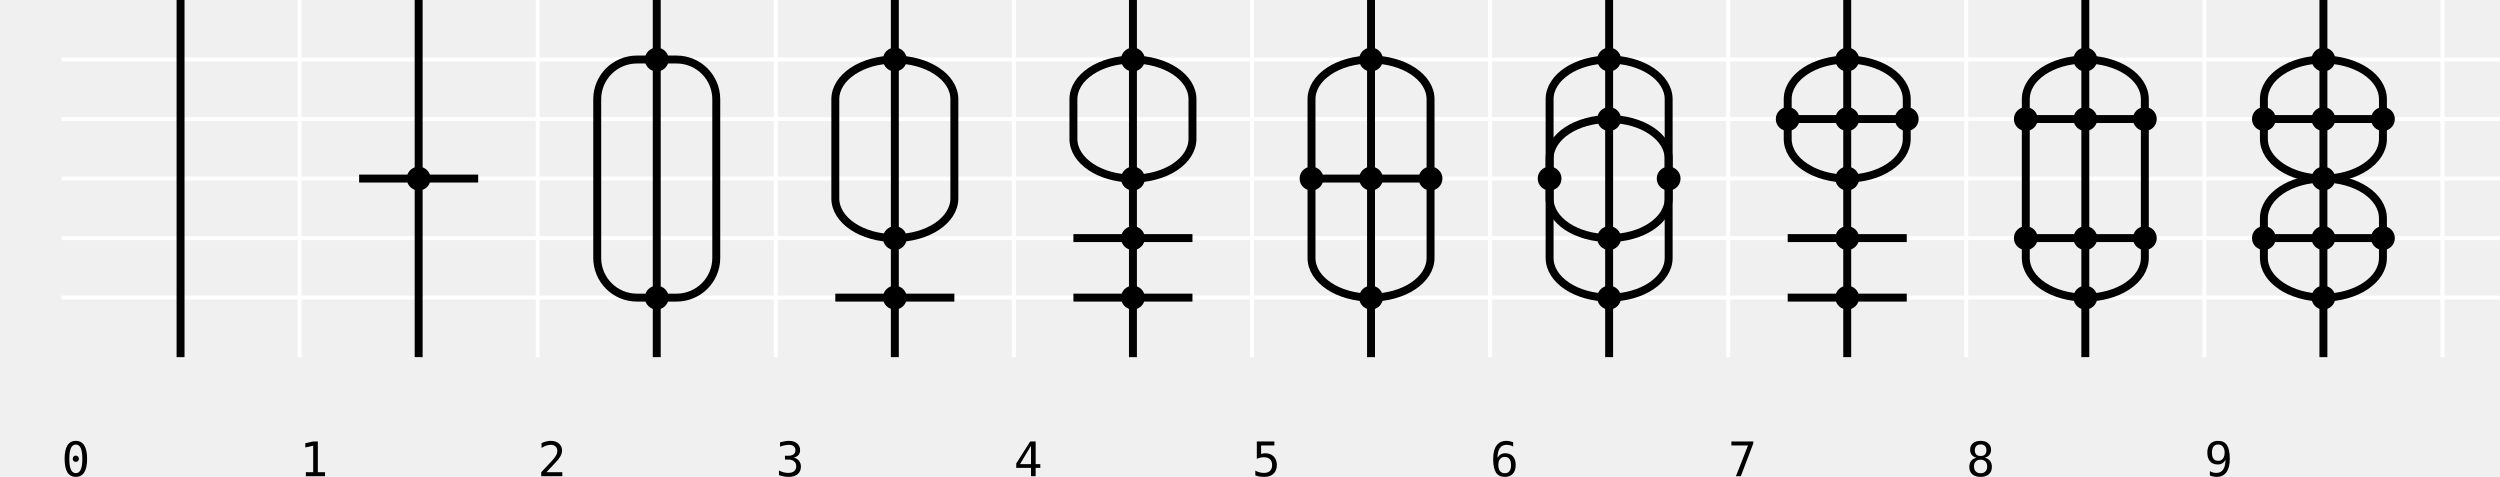
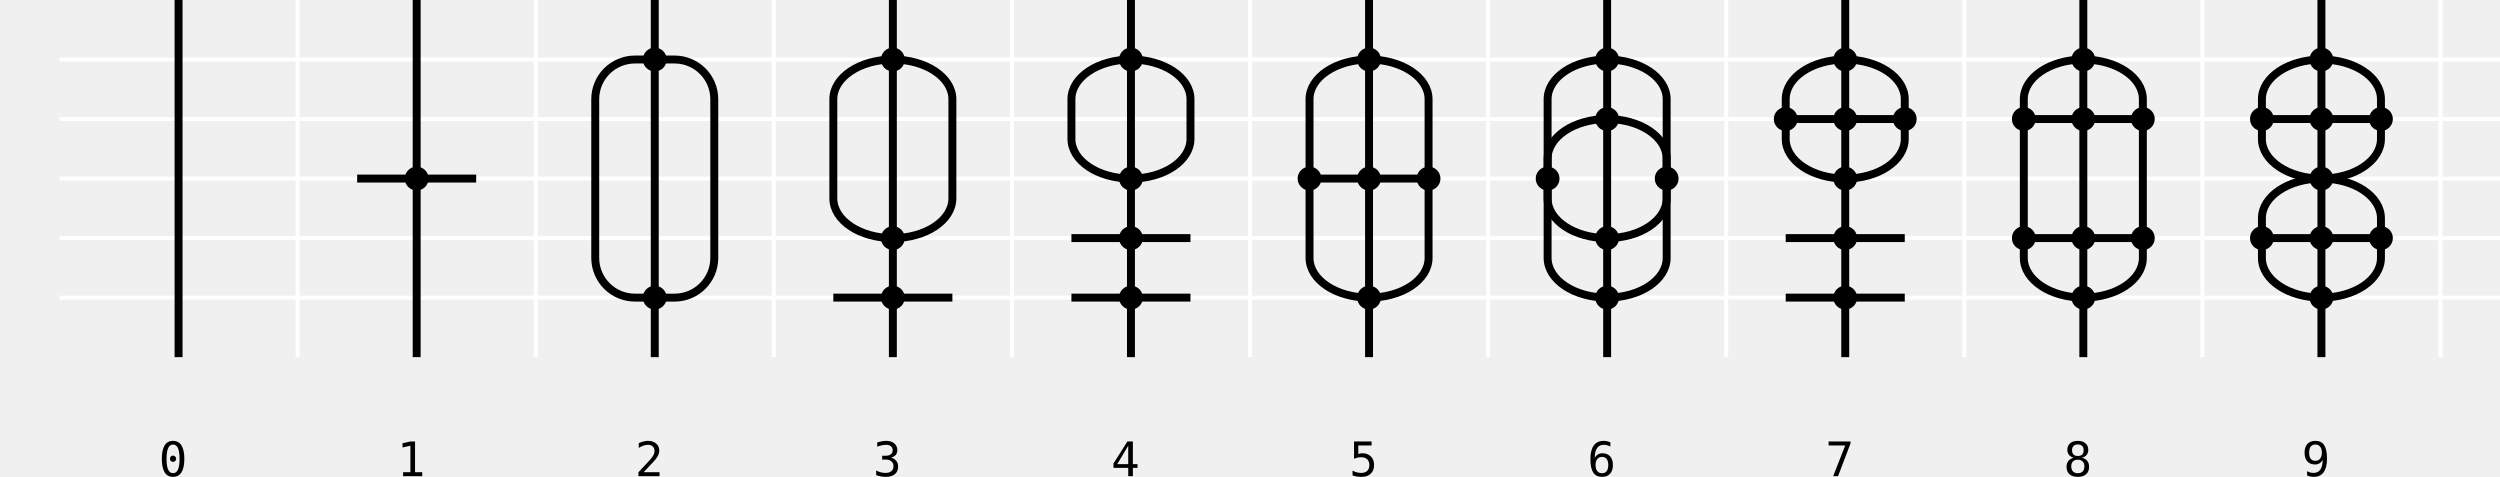
- <svg xmlns="http://www.w3.org/2000/svg" version="1.1" baseProfile="full" width="599">
+ <svg xmlns="http://www.w3.org/2000/svg" version="1.1" baseProfile="full" width="600">
  <line x1="0" y1="15" x2="630" y2="15" style="stroke:#fff;stroke-width:1" />
  <line x1="0" y1="30" x2="630" y2="30" style="stroke:#fff;stroke-width:1" />
  <line x1="0" y1="45" x2="630" y2="45" style="stroke:#fff;stroke-width:1" />
  <line x1="0" y1="60" x2="630" y2="60" style="stroke:#fff;stroke-width:1" />
  <line x1="0" y1="75" x2="630" y2="75" style="stroke:#fff;stroke-width:1" />
  <line x1="30" y1="0" x2="30" y2="90" style="stroke:#fff;stroke-width:1" />
  <line x1="60" y1="0" x2="60" y2="90" style="stroke:#fff;stroke-width:1" />
  <line x1="90" y1="0" x2="90" y2="90" style="stroke:#fff;stroke-width:1" />
  <line x1="120" y1="0" x2="120" y2="90" style="stroke:#fff;stroke-width:1" />
  <line x1="150" y1="0" x2="150" y2="90" style="stroke:#fff;stroke-width:1" />
  <line x1="180" y1="0" x2="180" y2="90" style="stroke:#fff;stroke-width:1" />
  <line x1="210" y1="0" x2="210" y2="90" style="stroke:#fff;stroke-width:1" />
  <line x1="240" y1="0" x2="240" y2="90" style="stroke:#fff;stroke-width:1" />
  <line x1="270" y1="0" x2="270" y2="90" style="stroke:#fff;stroke-width:1" />
  <line x1="300" y1="0" x2="300" y2="90" style="stroke:#fff;stroke-width:1" />
  <line x1="330" y1="0" x2="330" y2="90" style="stroke:#fff;stroke-width:1" />
  <line x1="360" y1="0" x2="360" y2="90" style="stroke:#fff;stroke-width:1" />
  <line x1="390" y1="0" x2="390" y2="90" style="stroke:#fff;stroke-width:1" />
  <line x1="420" y1="0" x2="420" y2="90" style="stroke:#fff;stroke-width:1" />
  <line x1="450" y1="0" x2="450" y2="90" style="stroke:#fff;stroke-width:1" />
  <line x1="480" y1="0" x2="480" y2="90" style="stroke:#fff;stroke-width:1" />
  <line x1="510" y1="0" x2="510" y2="90" style="stroke:#fff;stroke-width:1" />
  <line x1="540" y1="0" x2="540" y2="90" style="stroke:#fff;stroke-width:1" />
  <line x1="570" y1="0" x2="570" y2="90" style="stroke:#fff;stroke-width:1" />
  <line x1="600" y1="0" x2="600" y2="90" style="stroke:#fff;stroke-width:1" />
-   <text x="0" y="120" font-family="monospace" font-size="12px" fill="black">0</text>
+   <text x="25" y="120" font-family="monospace" font-size="12px" fill="black">0</text>
  <line x1="30" y1="0" x2="30" y2="90" style="stroke:#000;stroke-width:2" />
-   <text x="60" y="120" font-family="monospace" font-size="12px" fill="black">1</text>
+   <text x="85" y="120" font-family="monospace" font-size="12px" fill="black">1</text>
  <line x1="90" y1="0" x2="90" y2="90" style="stroke:#000;stroke-width:2" />
  <line x1="75" y1="45" x2="105" y2="45" style="stroke:#000;stroke-width:2" />
  <circle cx="90" cy="45" r="3" fill="black" />
-   <text x="120" y="120" font-family="monospace" font-size="12px" fill="black">2</text>
+   <text x="145" y="120" font-family="monospace" font-size="12px" fill="black">2</text>
  <line x1="150" y1="0" x2="150" y2="90" style="stroke:#000;stroke-width:2" />
  <rect x="135" y="15" rx="10" ry="10" width="30" height="60" style="fill:none;stroke:black;stroke-width:2" />
  <circle cx="150" cy="15" r="3" fill="black" />
  <circle cx="150" cy="75" r="3" fill="black" />
-   <text x="180" y="120" font-family="monospace" font-size="12px" fill="black">3</text>
+   <text x="205" y="120" font-family="monospace" font-size="12px" fill="black">3</text>
  <line x1="210" y1="0" x2="210" y2="90" style="stroke:#000;stroke-width:2" />
  <line x1="195" y1="75" x2="225" y2="75" style="stroke:#000;stroke-width:2" />
  <rect x="195" y="15" rx="15" ry="10" width="30" height="45" style="fill:none;stroke:black;stroke-width:2" />
  <circle cx="210" cy="15" r="3" fill="black" />
  <circle cx="210" cy="60" r="3" fill="black" />
  <circle cx="210" cy="75" r="3" fill="black" />
-   <text x="240" y="120" font-family="monospace" font-size="12px" fill="black">4</text>
+   <text x="265" y="120" font-family="monospace" font-size="12px" fill="black">4</text>
  <line x1="270" y1="0" x2="270" y2="90" style="stroke:#000;stroke-width:2" />
  <line x1="255" y1="60" x2="285" y2="60" style="stroke:#000;stroke-width:2" />
  <line x1="255" y1="75" x2="285" y2="75" style="stroke:#000;stroke-width:2" />
  <rect x="255" y="15" rx="15" ry="10" width="30" height="30" style="fill:none;stroke:black;stroke-width:2" />
  <circle cx="270" cy="15" r="3" fill="black" />
  <circle cx="270" cy="45" r="3" fill="black" />
  <circle cx="270" cy="60" r="3" fill="black" />
  <circle cx="270" cy="75" r="3" fill="black" />
-   <text x="300" y="120" font-family="monospace" font-size="12px" fill="black">5</text>
+   <text x="325" y="120" font-family="monospace" font-size="12px" fill="black">5</text>
  <line x1="330" y1="0" x2="330" y2="90" style="stroke:#000;stroke-width:2" />
  <line x1="315" y1="45" x2="345" y2="45" style="stroke:#000;stroke-width:2" />
  <rect x="315" y="15" rx="15" ry="10" width="30" height="60" style="fill:none;stroke:black;stroke-width:2" />
  <circle cx="330" cy="15" r="3" fill="black" />
  <circle cx="330" cy="45" r="3" fill="black" />
  <circle cx="330" cy="75" r="3" fill="black" />
  <circle cx="315" cy="45" r="3" fill="black" />
  <circle cx="345" cy="45" r="3" fill="black" />
-   <text x="360" y="120" font-family="monospace" font-size="12px" fill="black">6</text>
+   <text x="385" y="120" font-family="monospace" font-size="12px" fill="black">6</text>
  <line x1="390" y1="0" x2="390" y2="90" style="stroke:#000;stroke-width:2" />
  <rect x="375" y="15" rx="15" ry="10" width="30" height="45" style="fill:none;stroke:black;stroke-width:2" />
  <rect x="375" y="30" rx="15" ry="10" width="30" height="45" style="fill:none;stroke:black;stroke-width:2" />
  <circle cx="390" cy="15" r="3" fill="black" />
  <circle cx="390" cy="30" r="3" fill="black" />
  <circle cx="390" cy="60" r="3" fill="black" />
  <circle cx="390" cy="75" r="3" fill="black" />
  <circle cx="375" cy="45" r="3" fill="black" />
  <circle cx="405" cy="45" r="3" fill="black" />
-   <text x="420" y="120" font-family="monospace" font-size="12px" fill="black">7</text>
+   <text x="445" y="120" font-family="monospace" font-size="12px" fill="black">7</text>
  <line x1="450" y1="0" x2="450" y2="90" style="stroke:#000;stroke-width:2" />
  <rect x="435" y="15" rx="15" ry="10" width="30" height="30" style="fill:none;stroke:black;stroke-width:2" />
  <line x1="435" y1="30" x2="465" y2="30" style="stroke:#000;stroke-width:2" />
  <line x1="435" y1="60" x2="465" y2="60" style="stroke:#000;stroke-width:2" />
  <line x1="435" y1="75" x2="465" y2="75" style="stroke:#000;stroke-width:2" />
  <circle cx="450" cy="15" r="3" fill="black" />
  <circle cx="450" cy="45" r="3" fill="black" />
  <circle cx="450" cy="60" r="3" fill="black" />
  <circle cx="450" cy="75" r="3" fill="black" />
  <circle cx="435" cy="30" r="3" fill="black" />
  <circle cx="465" cy="30" r="3" fill="black" />
  <circle cx="450" cy="30" r="3" fill="black" />
-   <text x="480" y="120" font-family="monospace" font-size="12px" fill="black">8</text>
+   <text x="505" y="120" font-family="monospace" font-size="12px" fill="black">8</text>
  <line x1="510" y1="0" x2="510" y2="90" style="stroke:#000;stroke-width:2" />
  <rect x="495" y="15" rx="15" ry="10" width="30" height="60" style="fill:none;stroke:black;stroke-width:2" />
  <line x1="495" y1="30" x2="525" y2="30" style="stroke:#000;stroke-width:2" />
  <line x1="495" y1="60" x2="525" y2="60" style="stroke:#000;stroke-width:2" />
  <circle cx="510" cy="15" r="3" fill="black" />
  <circle cx="510" cy="30" r="3" fill="black" />
  <circle cx="510" cy="60" r="3" fill="black" />
  <circle cx="510" cy="75" r="3" fill="black" />
  <circle cx="525" cy="30" r="3" fill="black" />
  <circle cx="525" cy="60" r="3" fill="black" />
  <circle cx="495" cy="30" r="3" fill="black" />
  <circle cx="495" cy="60" r="3" fill="black" />
-   <text x="540" y="120" font-family="monospace" font-size="12px" fill="black">9</text>
+   <text x="565" y="120" font-family="monospace" font-size="12px" fill="black">9</text>
  <line x1="570" y1="0" x2="570" y2="90" style="stroke:#000;stroke-width:2" />
  <line x1="555" y1="30" x2="585" y2="30" style="stroke:#000;stroke-width:2" />
  <rect x="555" y="15" rx="15" ry="10" width="30" height="30" style="fill:none;stroke:black;stroke-width:2" />
  <line x1="555" y1="60" x2="585" y2="60" style="stroke:#000;stroke-width:2" />
  <rect x="555" y="45" rx="15" ry="10" width="30" height="30" style="fill:none;stroke:black;stroke-width:2" />
  <circle cx="570" cy="15" r="3" fill="black" />
  <circle cx="570" cy="45" r="3" fill="black" />
  <circle cx="570" cy="60" r="3" fill="black" />
  <circle cx="570" cy="75" r="3" fill="black" />
  <circle cx="570" cy="30" r="3" fill="black" />
  <circle cx="585" cy="60" r="3" fill="black" />
  <circle cx="585" cy="30" r="3" fill="black" />
  <circle cx="555" cy="60" r="3" fill="black" />
  <circle cx="555" cy="30" r="3" fill="black" />
</svg>
